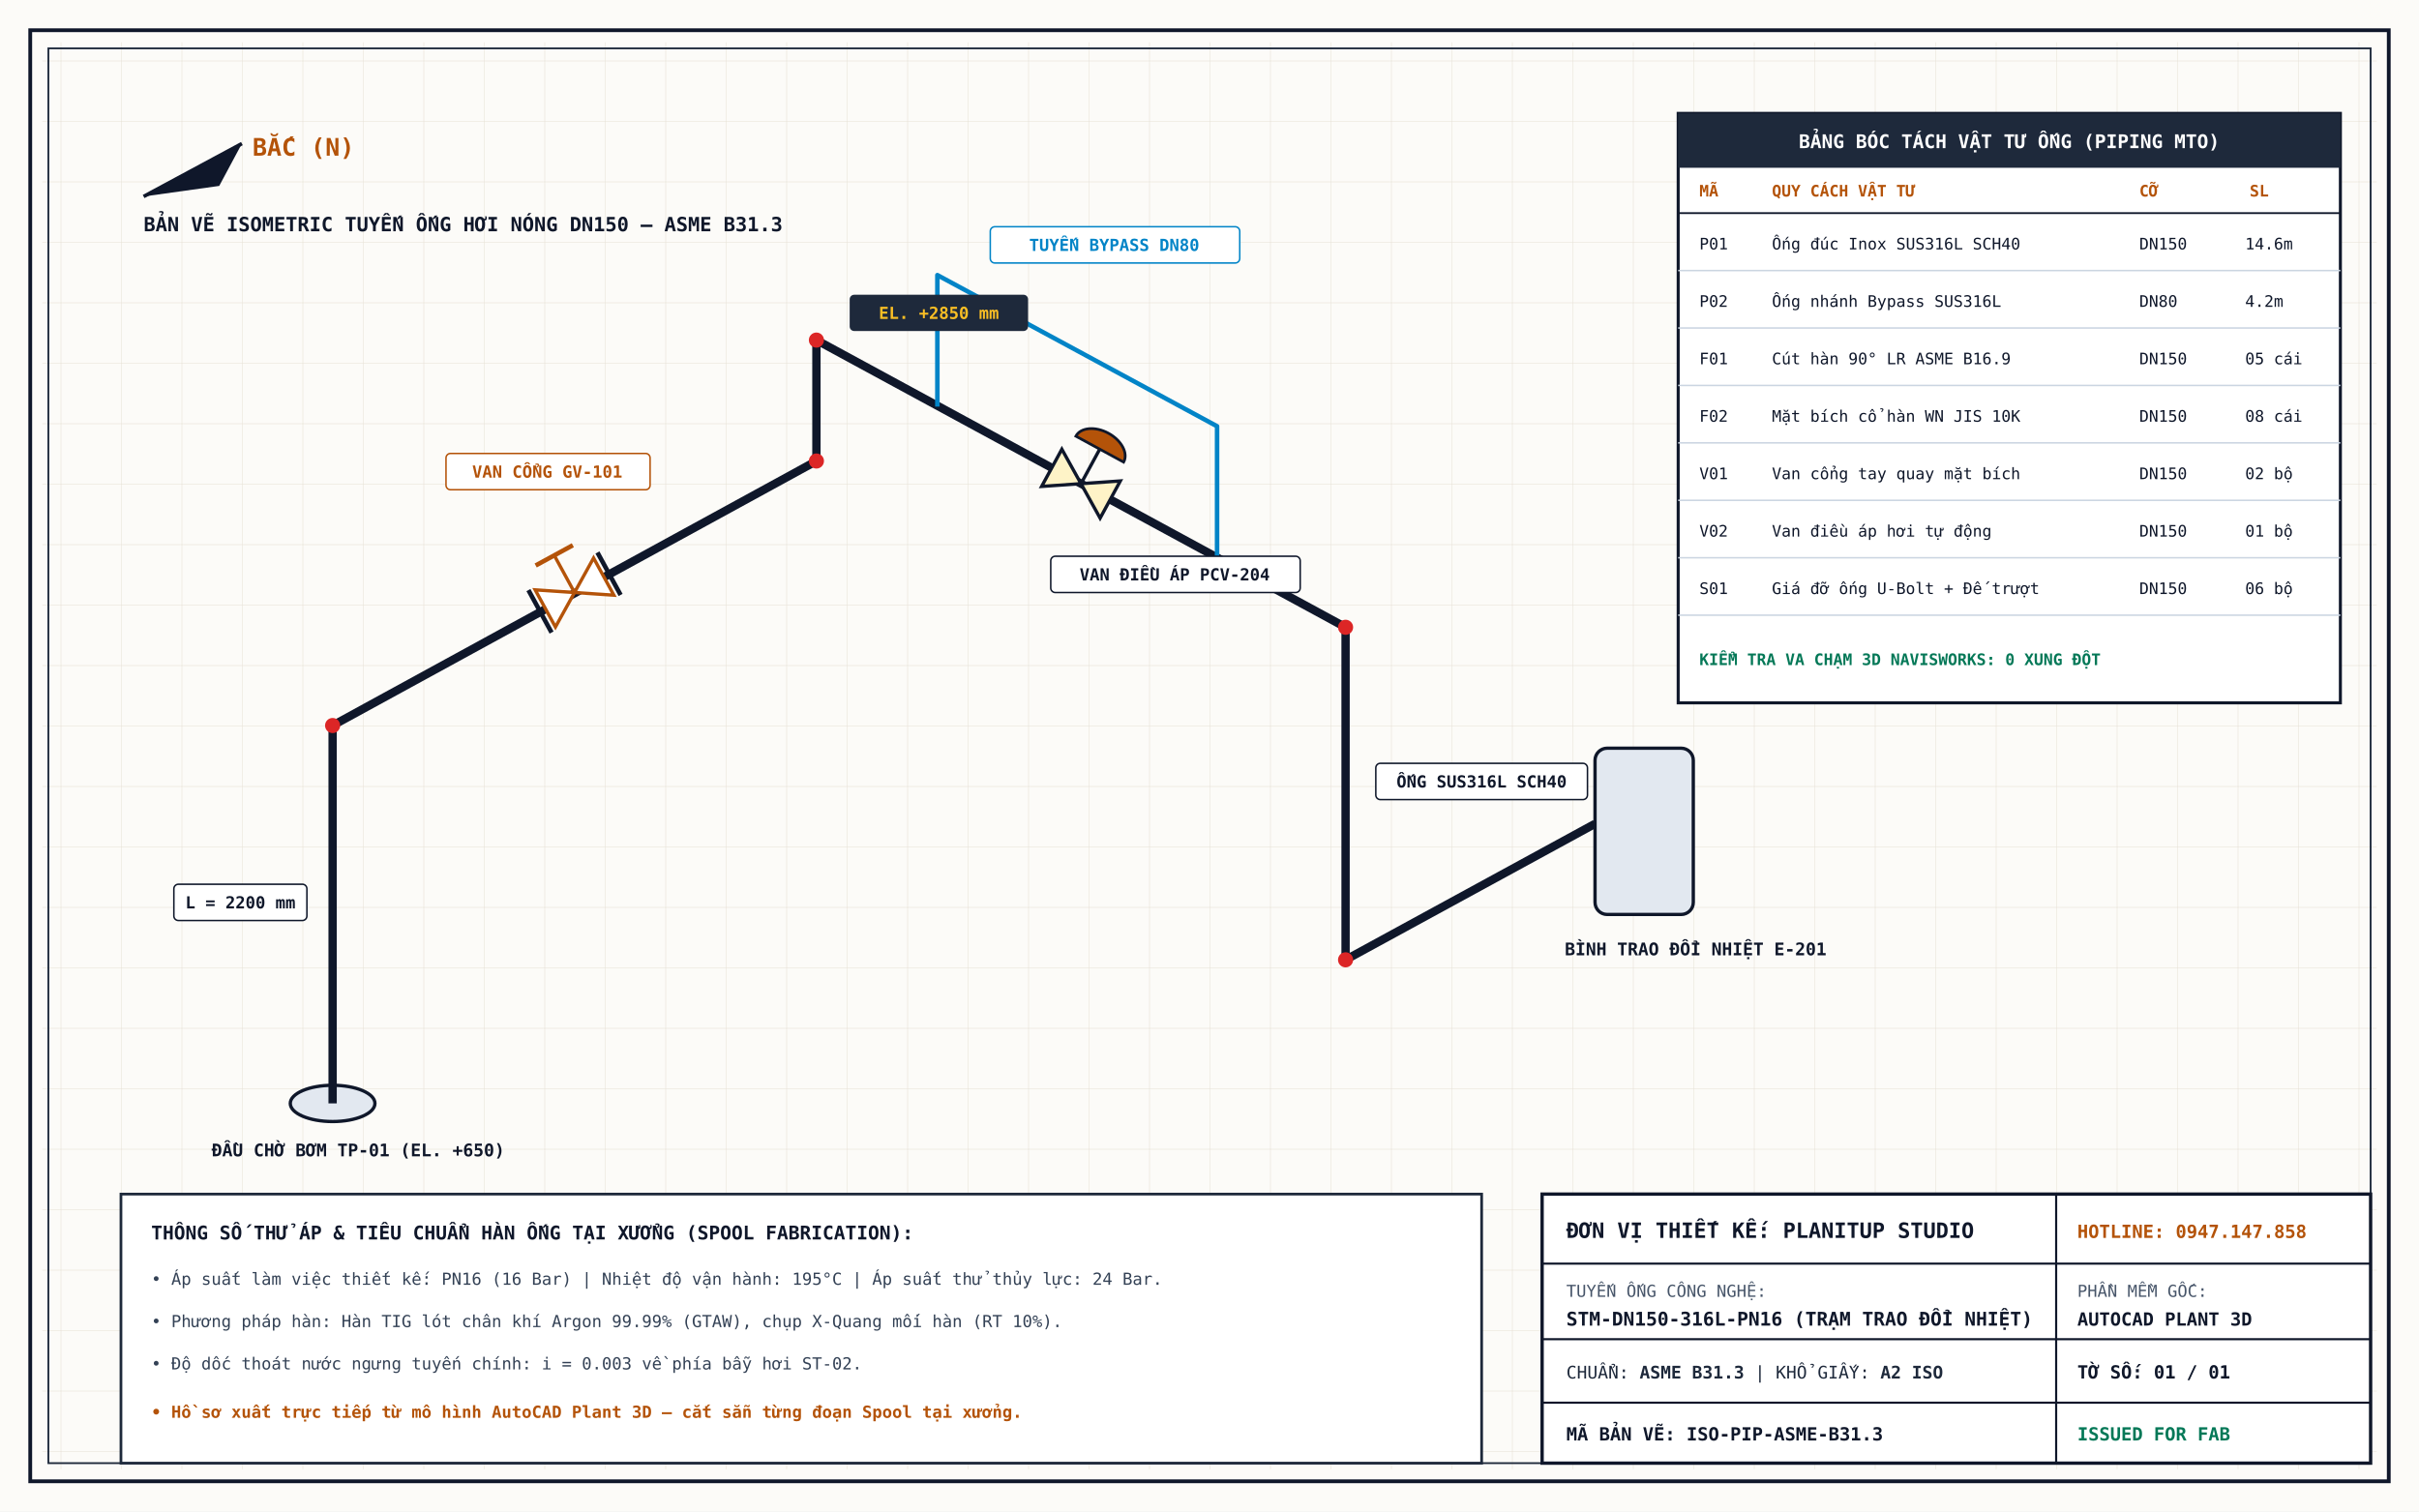
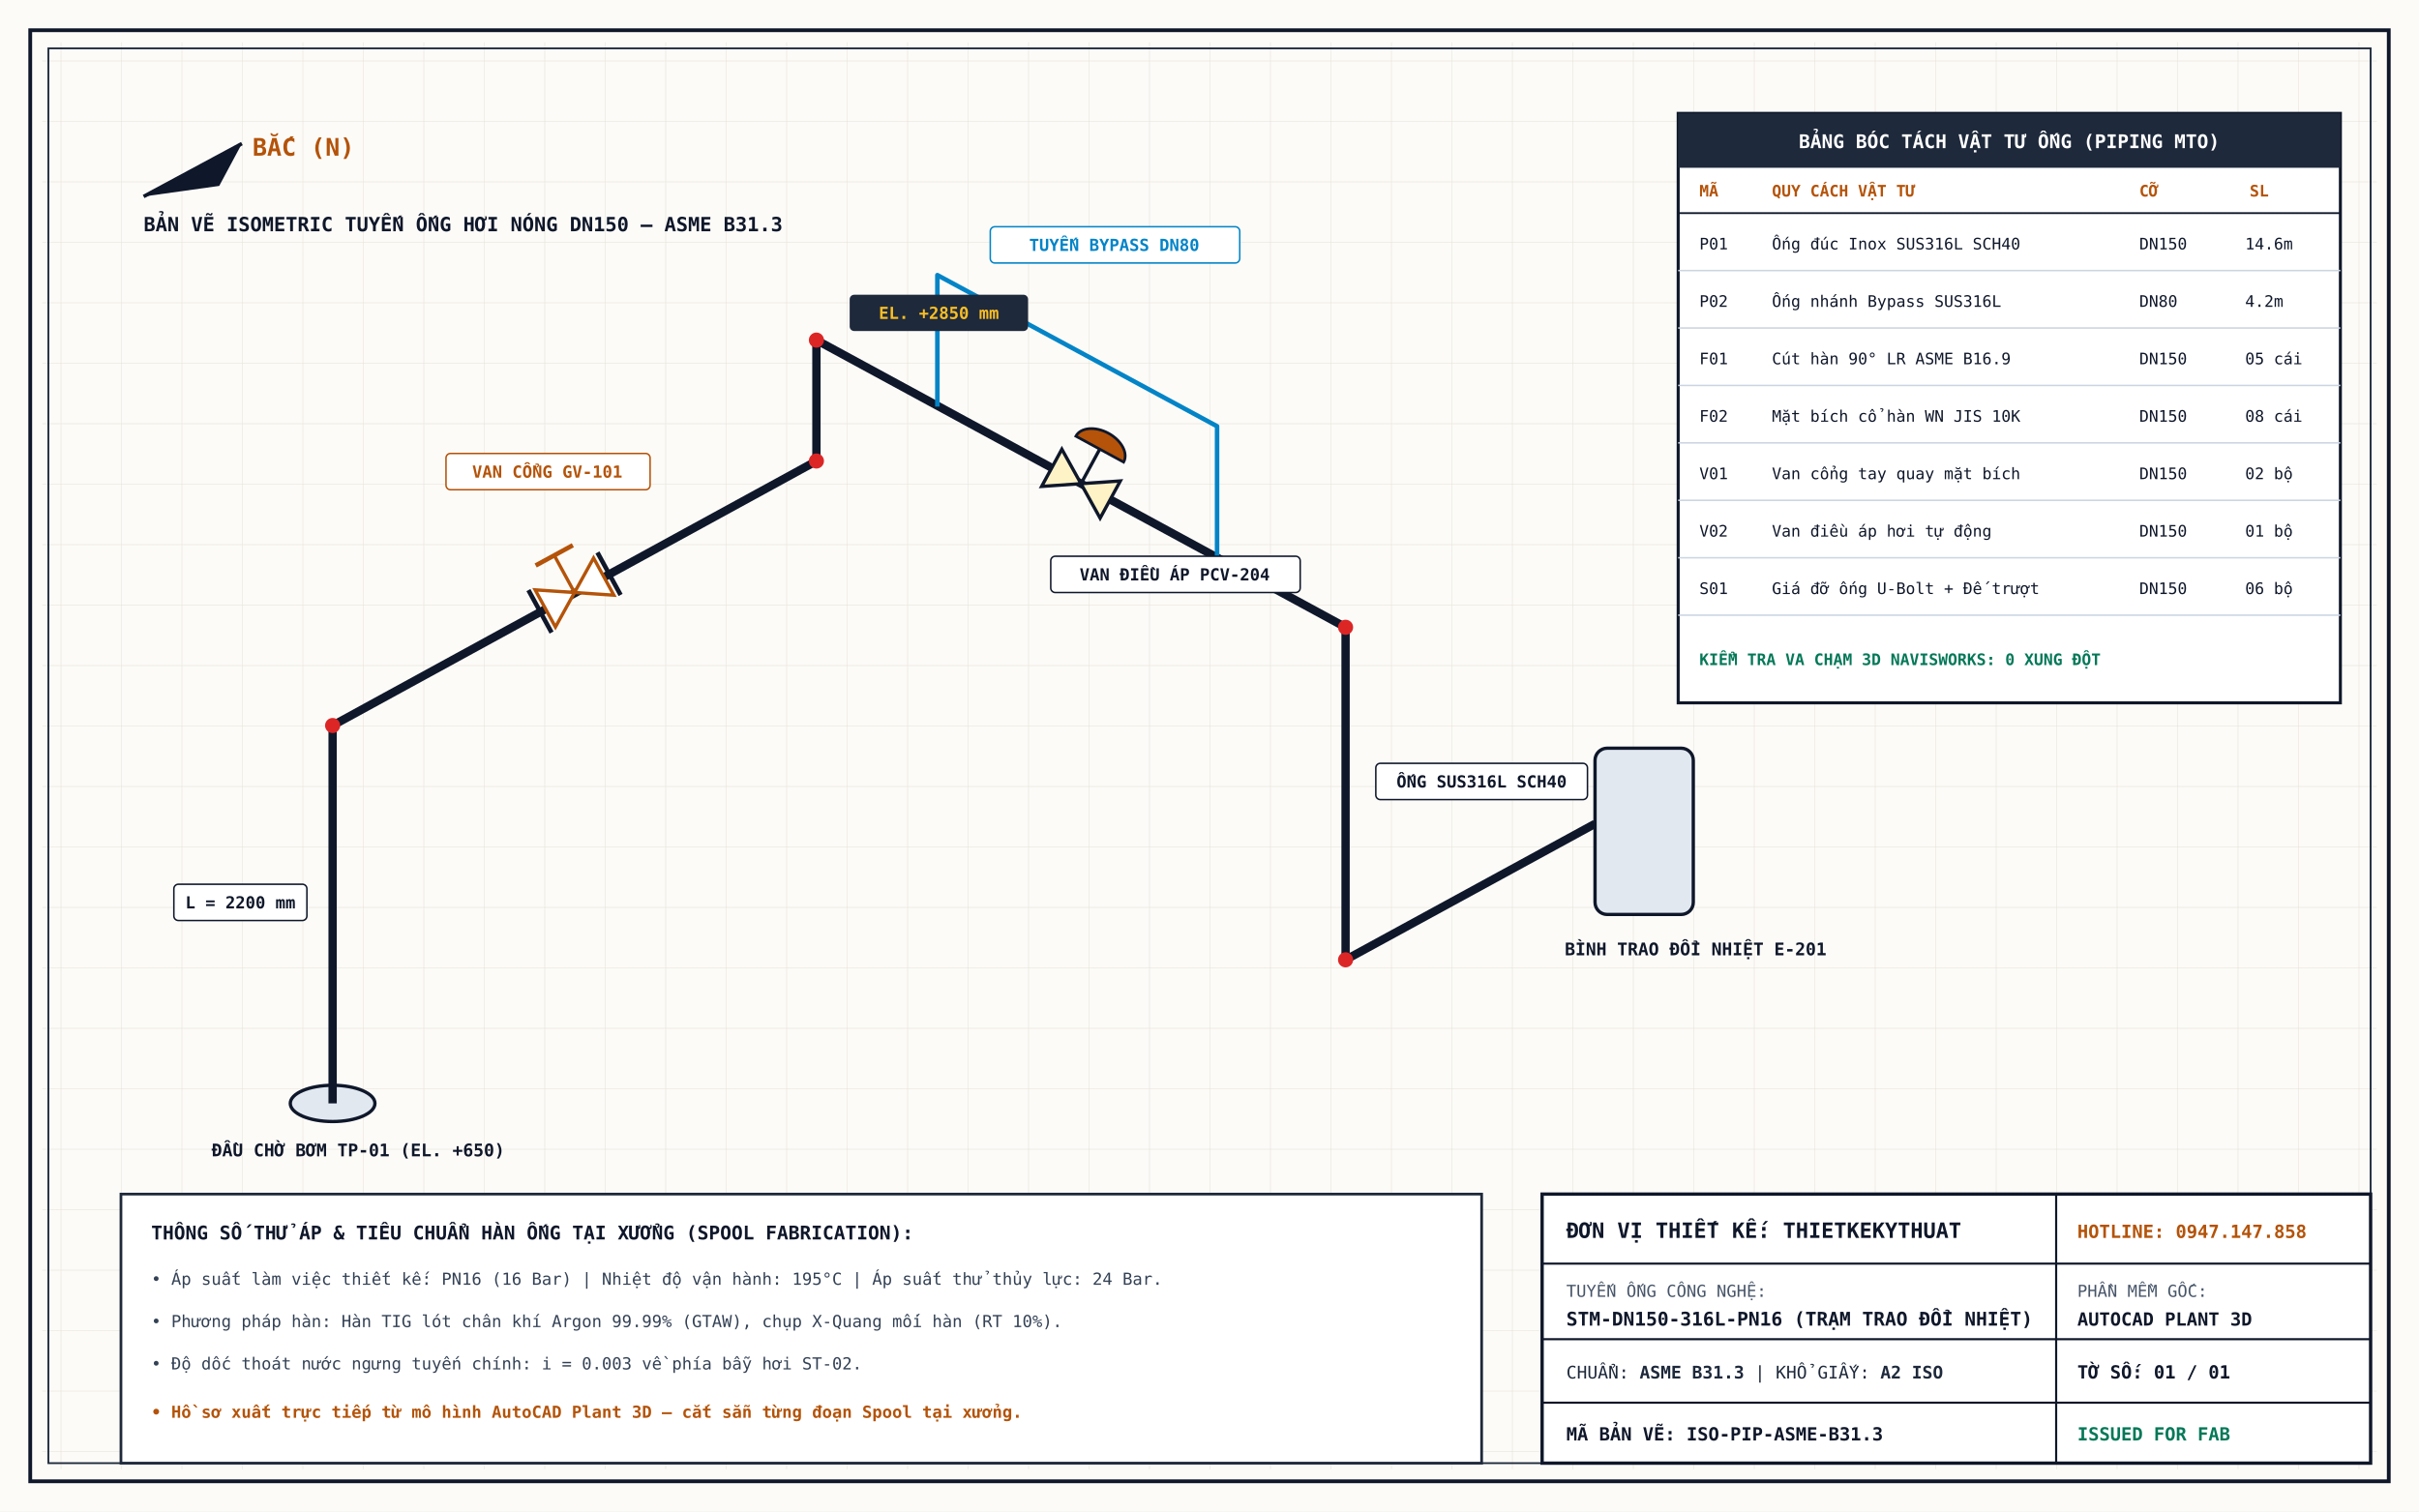
<svg xmlns="http://www.w3.org/2000/svg" viewBox="0 0 1600 1000" width="1600" height="1000">
  <defs>
    <pattern id="isoGrid" width="40" height="40" patternUnits="userSpaceOnUse">
      <path d="M 40 0 L 0 0 0 40" fill="none" stroke="#e5dfd3" stroke-width="0.6" />
    </pattern>
  </defs>
  <rect width="1600" height="1000" fill="#fcfbf8" />
  <rect x="28" y="28" width="1544" height="944" fill="url(#isoGrid)" />
  <rect x="20" y="20" width="1560" height="960" fill="none" stroke="#0f172a" stroke-width="2.5" />
  <rect x="32" y="32" width="1536" height="936" fill="none" stroke="#1e293b" stroke-width="1.2" />
  <g transform="translate(95, 95)">
    <polygon points="0,35 65,0 50,28" fill="#0f172a" />
    <line x1="0" y1="35" x2="65" y2="0" stroke="#0f172a" stroke-width="2.4" />
    <text x="72" y="8" font-family="monospace" font-size="16" font-weight="bold" fill="#b45309">BẮC (N)</text>
    <text x="0" y="58" font-family="monospace" font-size="13" font-weight="bold" fill="#0f172a">BẢN VẼ ISOMETRIC TUYẾN ỐNG HƠI NÓNG DN150 — ASME B31.3</text>
  </g>
  <g transform="translate(80, 140)">
    <ellipse cx="140" cy="590" rx="28" ry="12" fill="#e2e8f0" stroke="#0f172a" stroke-width="2.2" />
    <text x="60" y="625" font-family="monospace" font-size="11.5" font-weight="bold" fill="#0f172a">ĐẦU CHỜ BƠM TP-01 (EL. +650)</text>
    <polyline points="140,590 140,340 460,165 460,85 810,275 810,495 975,405" fill="none" stroke="#0f172a" stroke-width="5.5" stroke-linejoin="round" />
    <polyline points="540,129 540,42 725,142 725,229" fill="none" stroke="#0284c7" stroke-width="3" stroke-linejoin="round" />
    <g transform="translate(300, 252) rotate(-28.6)">
      <line x1="-26" y1="-16" x2="-26" y2="16" stroke="#0f172a" stroke-width="3" />
      <polygon points="-22,-14 0,0 -22,14" fill="#ffffff" stroke="#b45309" stroke-width="2.2" />
      <polygon points="22,-14 0,0 22,14" fill="#ffffff" stroke="#b45309" stroke-width="2.2" />
      <line x1="0" y1="0" x2="0" y2="-28" stroke="#b45309" stroke-width="2.2" />
      <line x1="-14" y1="-28" x2="14" y2="-28" stroke="#b45309" stroke-width="3" />
      <line x1="26" y1="-16" x2="26" y2="16" stroke="#0f172a" stroke-width="3" />
    </g>
    <g transform="translate(635, 180) rotate(28.5)">
      <polygon points="-22,-14 0,0 -22,14" fill="#fef3c7" stroke="#0f172a" stroke-width="2.2" />
      <polygon points="22,-14 0,0 22,14" fill="#fef3c7" stroke="#0f172a" stroke-width="2.2" />
      <line x1="0" y1="0" x2="0" y2="-26" stroke="#0f172a" stroke-width="2.2" />
      <path d="M -18 -26 A 18 12 0 0 1 18 -26 Z" fill="#b45309" stroke="#0f172a" stroke-width="1.8" />
    </g>
    <g fill="#dc2626">
      <circle cx="140" cy="340" r="5" />
      <circle cx="460" cy="165" r="5" />
      <circle cx="460" cy="85" r="5" />
      <circle cx="810" cy="275" r="5" />
      <circle cx="810" cy="495" r="5" />
    </g>
    <g font-family="monospace" font-size="11" font-weight="bold">
      <rect x="35" y="445" width="88" height="24" rx="3" fill="#ffffff" stroke="#0f172a" />
      <text x="79" y="461" text-anchor="middle" fill="#0f172a">L = 2200 mm</text>
      <rect x="215" y="160" width="135" height="24" rx="3" fill="#ffffff" stroke="#b45309" />
      <text x="282" y="176" text-anchor="middle" fill="#b45309">VAN CỔNG GV-101</text>
      <rect x="575" y="10" width="165" height="24" rx="3" fill="#ffffff" stroke="#0284c7" />
      <text x="657" y="26" text-anchor="middle" fill="#0284c7">TUYẾN BYPASS DN80</text>
      <rect x="482" y="55" width="118" height="24" rx="3" fill="#1e293b" />
      <text x="541" y="71" text-anchor="middle" fill="#fbbf24">EL. +2850 mm</text>
      <rect x="615" y="228" width="165" height="24" rx="3" fill="#ffffff" stroke="#0f172a" />
      <text x="697" y="244" text-anchor="middle" fill="#0f172a">VAN ĐIỀU ÁP PCV-204</text>
      <rect x="830" y="365" width="140" height="24" rx="3" fill="#ffffff" stroke="#0f172a" />
      <text x="900" y="381" text-anchor="middle" fill="#0f172a">ỐNG SUS316L SCH40</text>
    </g>
    <rect x="975" y="355" width="65" height="110" rx="8" fill="#e2e8f0" stroke="#0f172a" stroke-width="2.2" />
    <text x="955" y="492" font-family="monospace" font-size="11.5" font-weight="bold" fill="#0f172a">BÌNH TRAO ĐỔI NHIỆT E-201</text>
  </g>
  <g transform="translate(1110, 75)">
    <rect x="0" y="0" width="438" height="390" fill="#ffffff" stroke="#0f172a" stroke-width="2" />
    <rect x="0" y="0" width="438" height="36" fill="#1e293b" />
    <text x="219" y="23" font-family="monospace" font-size="12.5" font-weight="bold" fill="#ffffff" text-anchor="middle">
      BẢNG BÓC TÁCH VẬT TƯ ỐNG (PIPING MTO)
    </text>
    <g font-family="monospace" font-size="10.5" font-weight="bold" fill="#b45309">
      <line x1="0" y1="66" x2="438" y2="66" stroke="#0f172a" stroke-width="1.2" />
      <text x="14" y="55">MÃ</text>
      <text x="62" y="55">QUY CÁCH VẬT TƯ</text>
      <text x="305" y="55">CỠ</text>
      <text x="378" y="55">SL</text>
    </g>
    <g font-family="monospace" font-size="10.5" fill="#0f172a">
      <line x1="0" y1="104" x2="438" y2="104" stroke="#cbd5e1" />
      <text x="14" y="90">P01</text>
      <text x="62" y="90">Ống đúc Inox SUS316L SCH40</text>
      <text x="305" y="90">DN150</text>
      <text x="375" y="90">14.6m</text>
      <line x1="0" y1="142" x2="438" y2="142" stroke="#cbd5e1" />
      <text x="14" y="128">P02</text>
      <text x="62" y="128">Ống nhánh Bypass SUS316L</text>
      <text x="305" y="128">DN80</text>
      <text x="375" y="128">4.2m</text>
      <line x1="0" y1="180" x2="438" y2="180" stroke="#cbd5e1" />
      <text x="14" y="166">F01</text>
      <text x="62" y="166">Cút hàn 90° LR ASME B16.9</text>
      <text x="305" y="166">DN150</text>
      <text x="375" y="166">05 cái</text>
      <line x1="0" y1="218" x2="438" y2="218" stroke="#cbd5e1" />
      <text x="14" y="204">F02</text>
      <text x="62" y="204">Mặt bích cổ hàn WN JIS 10K</text>
      <text x="305" y="204">DN150</text>
      <text x="375" y="204">08 cái</text>
      <line x1="0" y1="256" x2="438" y2="256" stroke="#cbd5e1" />
      <text x="14" y="242">V01</text>
      <text x="62" y="242">Van cổng tay quay mặt bích</text>
      <text x="305" y="242">DN150</text>
      <text x="375" y="242">02 bộ</text>
      <line x1="0" y1="294" x2="438" y2="294" stroke="#cbd5e1" />
      <text x="14" y="280">V02</text>
      <text x="62" y="280">Van điều áp hơi tự động</text>
      <text x="305" y="280">DN150</text>
      <text x="375" y="280">01 bộ</text>
      <line x1="0" y1="332" x2="438" y2="332" stroke="#cbd5e1" />
      <text x="14" y="318">S01</text>
      <text x="62" y="318">Giá đỡ ống U-Bolt + Đế trượt</text>
      <text x="305" y="318">DN150</text>
      <text x="375" y="318">06 bộ</text>
      <text x="14" y="365" font-weight="bold" fill="#047857">KIỂM TRA VA CHẠM 3D NAVISWORKS: 0 XUNG ĐỘT</text>
    </g>
  </g>
  <g transform="translate(80, 790)">
    <rect x="0" y="0" width="900" height="178" fill="#ffffff" stroke="#1e293b" stroke-width="1.8" />
    <text x="20" y="30" font-family="monospace" font-size="12.5" font-weight="bold" fill="#0f172a">
      THÔNG SỐ THỬ ÁP &amp; TIÊU CHUẨN HÀN ỐNG TẠI XƯỞNG (SPOOL FABRICATION):
    </text>
    <g font-family="monospace" font-size="11" fill="#334155">
      <text x="20" y="60">• Áp suất làm việc thiết kế: PN16 (16 Bar)  |  Nhiệt độ vận hành: 195°C  |  Áp suất thử thủy lực: 24 Bar.</text>
      <text x="20" y="88">• Phương pháp hàn: Hàn TIG lót chân khí Argon 99.99% (GTAW), chụp X-Quang mối hàn (RT 10%).</text>
      <text x="20" y="116">• Độ dốc thoát nước ngưng tuyến chính: i = 0.003 về phía bẫy hơi ST-02.</text>
      <text x="20" y="148" font-weight="bold" fill="#b45309">• Hồ sơ xuất trực tiếp từ mô hình AutoCAD Plant 3D — cắt sẵn từng đoạn Spool tại xưởng.</text>
    </g>
  </g>
  <g transform="translate(1020, 790)">
    <rect x="0" y="0" width="548" height="178" fill="#ffffff" stroke="#0f172a" stroke-width="2.2" />
    <line x1="0" y1="46" x2="548" y2="46" stroke="#0f172a" stroke-width="1.4" />
    <line x1="0" y1="96" x2="548" y2="96" stroke="#0f172a" stroke-width="1.4" />
    <line x1="0" y1="138" x2="548" y2="138" stroke="#0f172a" stroke-width="1.4" />
    <line x1="340" y1="0" x2="340" y2="178" stroke="#0f172a" stroke-width="1.4" />
-     <text x="16" y="29" font-family="monospace" font-size="14" font-weight="bold" fill="#0f172a">ĐƠN VỊ THIẾT KẾ: PLANITUP STUDIO</text>
+     <text x="16" y="29" font-family="monospace" font-size="14" font-weight="bold" fill="#0f172a">ĐƠN VỊ THIẾT KẾ: THIETKEKYTHUAT</text>
    <text x="354" y="29" font-family="monospace" font-size="12" font-weight="bold" fill="#b45309">HOTLINE: 0947.147.858</text>
    <text x="16" y="68" font-family="monospace" font-size="11" fill="#475569">TUYẾN ỐNG CÔNG NGHỆ:</text>
    <text x="16" y="87" font-family="monospace" font-size="12.5" font-weight="bold" fill="#0f172a">STM-DN150-316L-PN16 (TRẠM TRAO ĐỔI NHIỆT)</text>
    <text x="354" y="68" font-family="monospace" font-size="11" fill="#475569">PHẦN MỀM GỐC:</text>
    <text x="354" y="87" font-family="monospace" font-size="12" font-weight="bold" fill="#0f172a">AUTOCAD PLANT 3D</text>
    <text x="16" y="122" font-family="monospace" font-size="11.5" fill="#1e293b">CHUẨN: <tspan font-weight="bold">ASME B31.3</tspan>   |   KHỔ GIẤY: <tspan font-weight="bold">A2 ISO</tspan>
    </text>
    <text x="354" y="122" font-family="monospace" font-size="12" font-weight="bold" fill="#0f172a">TỜ SỐ: 01 / 01</text>
    <text x="16" y="163" font-family="monospace" font-size="12" font-weight="bold" fill="#0f172a">MÃ BẢN VẼ: ISO-PIP-ASME-B31.3</text>
    <text x="354" y="163" font-family="monospace" font-size="12" font-weight="bold" fill="#047857">ISSUED FOR FAB</text>
  </g>
</svg>
